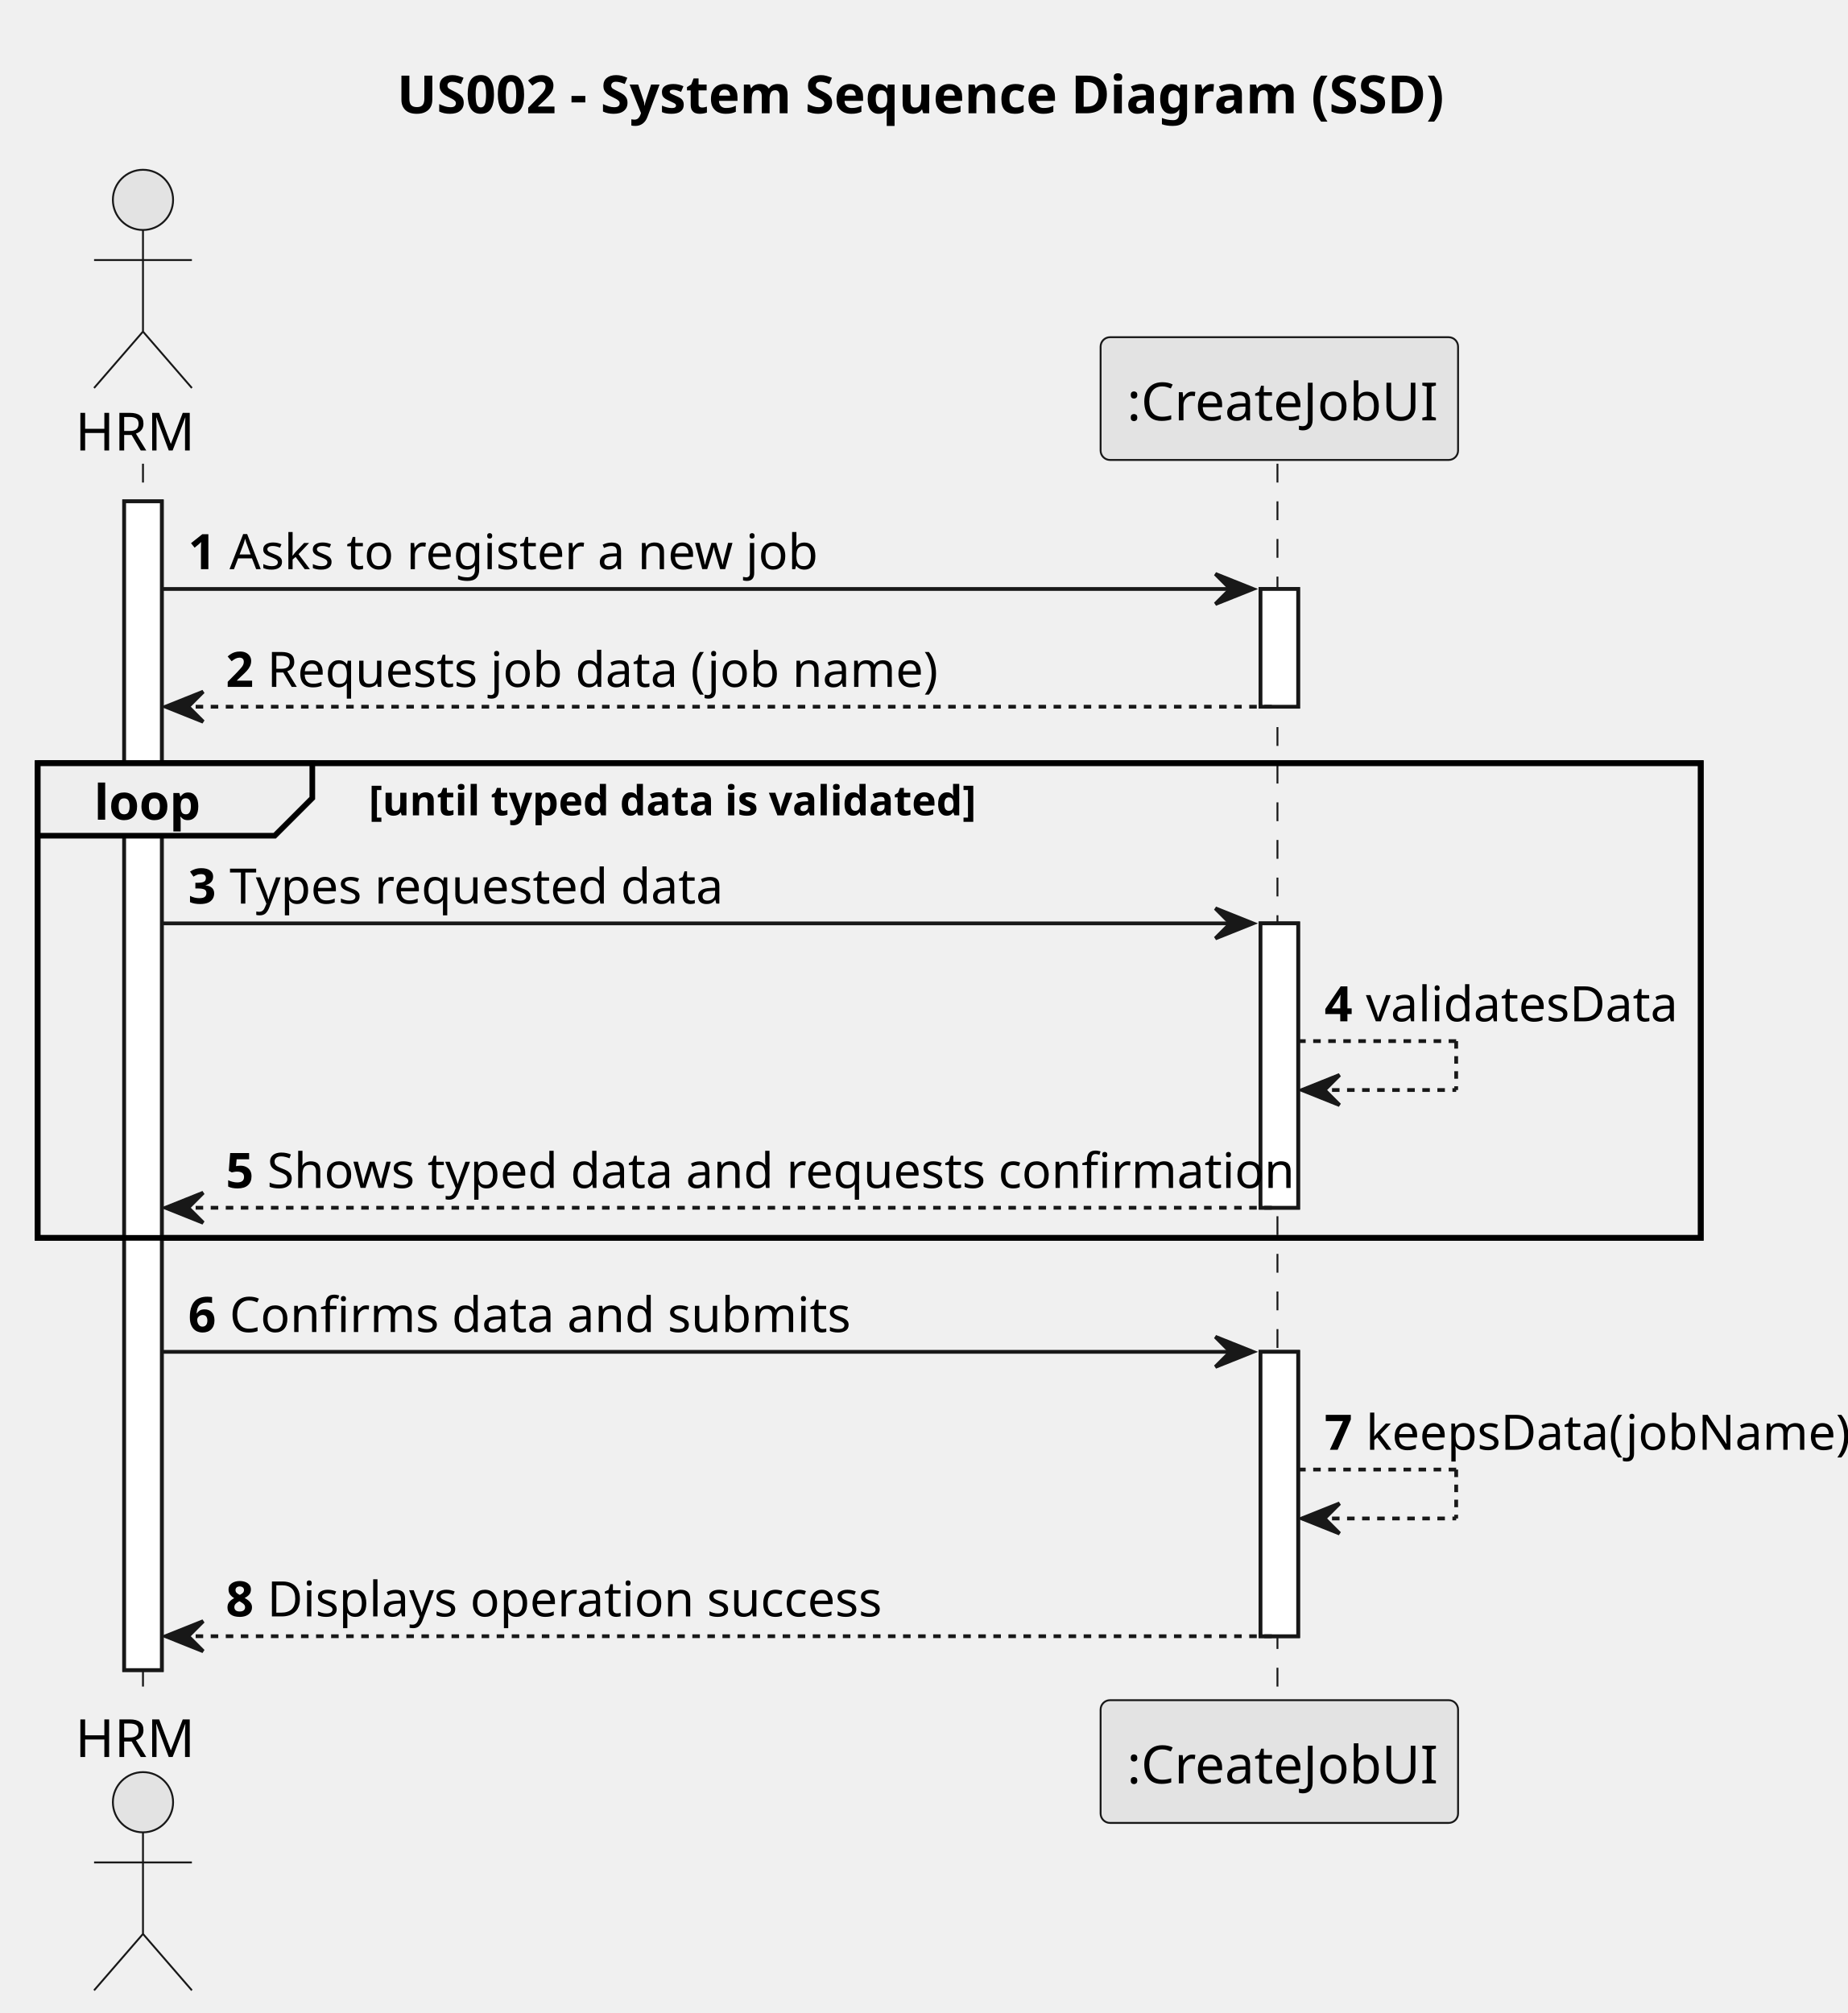
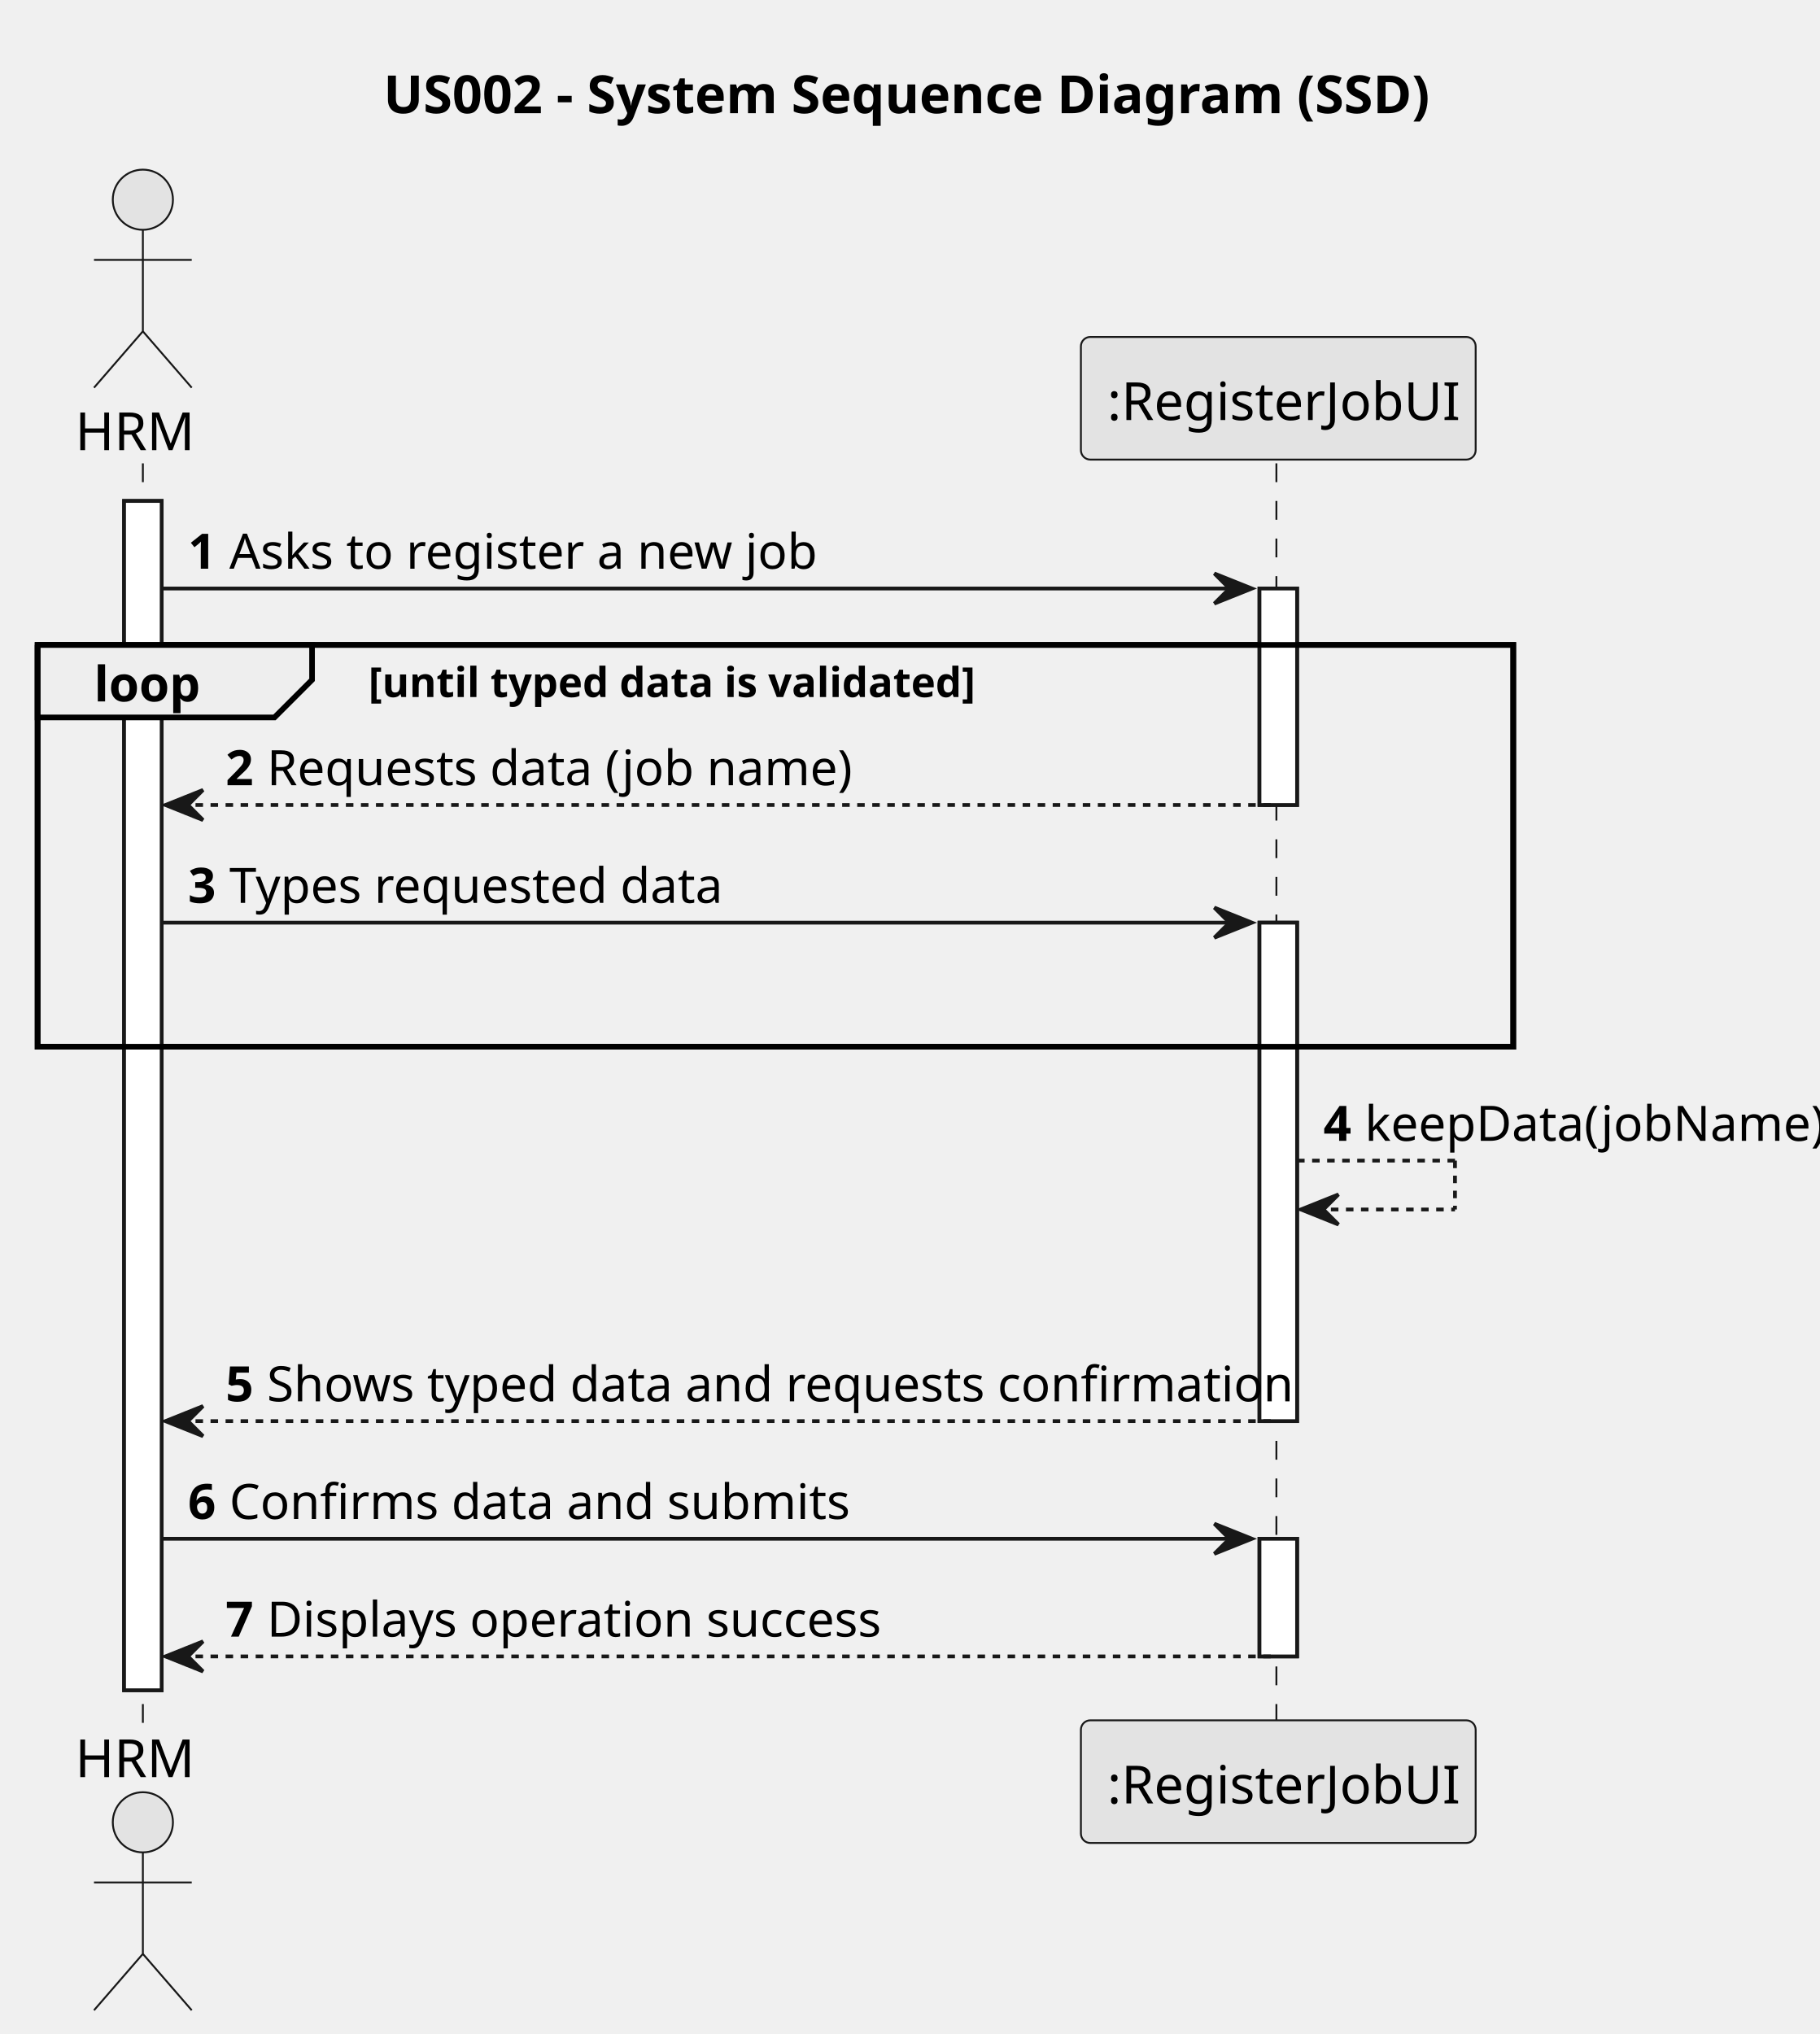
- <svg xmlns="http://www.w3.org/2000/svg" contentStyleType="text/css" height="535px" preserveAspectRatio="none" style="width:491px;height:535px;background:#FFFFFF;" version="1.1" viewBox="0 0 491 535" width="491px" zoomAndPan="magnify">
+ <svg xmlns="http://www.w3.org/2000/svg" contentStyleType="text/css" height="541px" preserveAspectRatio="none" style="width:484px;height:541px;background:#FFFFFF;" version="1.1" viewBox="0 0 484 541" width="484px" zoomAndPan="magnify">
  <defs />
  <g>
-     <text fill="#000000" font-family="sans-serif" font-size="14" font-weight="bold" lengthAdjust="spacing" textLength="284" x="105.5" y="30.107">US002 - System Sequence Diagram (SSD)</text>
-     <rect fill="#FFFFFF" height="310.619" style="stroke:#181818;stroke-width:1.0;" width="10" x="33" y="133.242" />
-     <rect fill="#FFFFFF" height="31.291" style="stroke:#181818;stroke-width:1.0;" width="10" x="335" y="156.533" />
-     <rect fill="#FFFFFF" height="75.582" style="stroke:#181818;stroke-width:1.0;" width="10" x="335" y="245.406" />
-     <rect fill="#FFFFFF" height="75.582" style="stroke:#181818;stroke-width:1.0;" width="10" x="335" y="359.279" />
-     <rect fill="none" height="126.164" style="stroke:#000000;stroke-width:1.5;" width="442" x="10" y="202.824" />
-     <line style="stroke:#181818;stroke-width:0.5;stroke-dasharray:5.0,5.0;" x1="38" x2="38" y1="123.242" y2="452.861" />
-     <line style="stroke:#181818;stroke-width:0.5;stroke-dasharray:5.0,5.0;" x1="339.5" x2="339.5" y1="123.242" y2="452.861" />
+     <text fill="#000000" font-family="sans-serif" font-size="14" font-weight="bold" lengthAdjust="spacing" textLength="284" x="102" y="30.107">US002 - System Sequence Diagram (SSD)</text>
+     <rect fill="#FFFFFF" height="316.328" style="stroke:#181818;stroke-width:1.0;" width="10" x="33" y="133.242" />
+     <rect fill="#FFFFFF" height="57.582" style="stroke:#181818;stroke-width:1.0;" width="10" x="335" y="156.533" />
+     <rect fill="#FFFFFF" height="132.582" style="stroke:#181818;stroke-width:1.0;" width="10" x="335" y="245.406" />
+     <rect fill="#FFFFFF" height="31.291" style="stroke:#181818;stroke-width:1.0;" width="10" x="335" y="409.279" />
+     <rect fill="none" height="106.873" style="stroke:#000000;stroke-width:1.5;" width="392.5" x="10" y="171.533" />
+     <line style="stroke:#181818;stroke-width:0.5;stroke-dasharray:5.0,5.0;" x1="38" x2="38" y1="123.242" y2="458.57" />
+     <line style="stroke:#181818;stroke-width:0.5;stroke-dasharray:5.0,5.0;" x1="339.5" x2="339.5" y1="123.242" y2="458.57" />
    <text fill="#000000" font-family="sans-serif" font-size="14" lengthAdjust="spacing" textLength="30" x="20" y="119.728">HRM</text>
    <ellipse cx="38" cy="53.121" fill="#E3E3E3" rx="8" ry="8" style="stroke:#181818;stroke-width:0.5;" />
    <path d="M38,61.121 L38,88.121 M25,69.121 L51,69.121 M38,88.121 L25,103.121 M38,88.121 L51,103.121 " fill="none" style="stroke:#181818;stroke-width:0.5;" />
-     <text fill="#000000" font-family="sans-serif" font-size="14" lengthAdjust="spacing" textLength="30" x="20" y="466.969">HRM</text>
-     <ellipse cx="38" cy="478.982" fill="#E3E3E3" rx="8" ry="8" style="stroke:#181818;stroke-width:0.5;" />
-     <path d="M38,486.982 L38,513.982 M25,494.982 L51,494.982 M38,513.982 L25,528.982 M38,513.982 L51,528.982 " fill="none" style="stroke:#181818;stroke-width:0.5;" />
-     <rect fill="#E3E3E3" height="32.621" rx="2.5" ry="2.5" style="stroke:#181818;stroke-width:0.5;" width="95" x="292.5" y="89.621" />
-     <text fill="#000000" font-family="sans-serif" font-size="14" lengthAdjust="spacing" textLength="81" x="299.5" y="111.728">:CreateJobUI</text>
-     <rect fill="#E3E3E3" height="32.621" rx="2.5" ry="2.5" style="stroke:#181818;stroke-width:0.5;" width="95" x="292.5" y="451.861" />
-     <text fill="#000000" font-family="sans-serif" font-size="14" lengthAdjust="spacing" textLength="81" x="299.5" y="473.969">:CreateJobUI</text>
-     <rect fill="#FFFFFF" height="310.619" style="stroke:#181818;stroke-width:1.0;" width="10" x="33" y="133.242" />
-     <rect fill="#FFFFFF" height="31.291" style="stroke:#181818;stroke-width:1.0;" width="10" x="335" y="156.533" />
-     <rect fill="#FFFFFF" height="75.582" style="stroke:#181818;stroke-width:1.0;" width="10" x="335" y="245.406" />
-     <rect fill="#FFFFFF" height="75.582" style="stroke:#181818;stroke-width:1.0;" width="10" x="335" y="359.279" />
+     <text fill="#000000" font-family="sans-serif" font-size="14" lengthAdjust="spacing" textLength="30" x="20" y="472.678">HRM</text>
+     <ellipse cx="38" cy="484.691" fill="#E3E3E3" rx="8" ry="8" style="stroke:#181818;stroke-width:0.5;" />
+     <path d="M38,492.691 L38,519.691 M25,500.691 L51,500.691 M38,519.691 L25,534.691 M38,519.691 L51,534.691 " fill="none" style="stroke:#181818;stroke-width:0.5;" />
+     <rect fill="#E3E3E3" height="32.621" rx="2.5" ry="2.5" style="stroke:#181818;stroke-width:0.5;" width="105" x="287.5" y="89.621" />
+     <text fill="#000000" font-family="sans-serif" font-size="14" lengthAdjust="spacing" textLength="91" x="294.5" y="111.728">:RegisterJobUI</text>
+     <rect fill="#E3E3E3" height="32.621" rx="2.5" ry="2.5" style="stroke:#181818;stroke-width:0.5;" width="105" x="287.5" y="457.57" />
+     <text fill="#000000" font-family="sans-serif" font-size="14" lengthAdjust="spacing" textLength="91" x="294.5" y="479.678">:RegisterJobUI</text>
+     <rect fill="#FFFFFF" height="316.328" style="stroke:#181818;stroke-width:1.0;" width="10" x="33" y="133.242" />
+     <rect fill="#FFFFFF" height="57.582" style="stroke:#181818;stroke-width:1.0;" width="10" x="335" y="156.533" />
+     <rect fill="#FFFFFF" height="132.582" style="stroke:#181818;stroke-width:1.0;" width="10" x="335" y="245.406" />
+     <rect fill="#FFFFFF" height="31.291" style="stroke:#181818;stroke-width:1.0;" width="10" x="335" y="409.279" />
    <polygon fill="#181818" points="323,152.533,333,156.533,323,160.533,327,156.533" style="stroke:#181818;stroke-width:1.0;" />
    <line style="stroke:#181818;stroke-width:1.0;" x1="43" x2="329" y1="156.533" y2="156.533" />
    <text fill="#000000" font-family="sans-serif" font-size="13" font-weight="bold" lengthAdjust="spacing" textLength="7" x="50" y="151.27">1</text>
    <text fill="#000000" font-family="sans-serif" font-size="13" lengthAdjust="spacing" textLength="151" x="61" y="151.27">Asks to register a new job</text>
-     <polygon fill="#181818" points="54,183.824,44,187.824,54,191.824,50,187.824" style="stroke:#181818;stroke-width:1.0;" />
-     <line style="stroke:#181818;stroke-width:1.0;stroke-dasharray:2.0,2.0;" x1="48" x2="339" y1="187.824" y2="187.824" />
-     <text fill="#000000" font-family="sans-serif" font-size="13" font-weight="bold" lengthAdjust="spacing" textLength="7" x="60" y="182.561">2</text>
-     <text fill="#000000" font-family="sans-serif" font-size="13" lengthAdjust="spacing" textLength="170" x="71" y="182.561">Requests job data (job name)</text>
-     <path d="M10,202.824 L83,202.824 L83,212.115 L73,222.115 L10,222.115 L10,202.824 " fill="#EEEEEE" style="stroke:#000000;stroke-width:1.5;" />
-     <rect fill="none" height="126.164" style="stroke:#000000;stroke-width:1.5;" width="442" x="10" y="202.824" />
-     <text fill="#000000" font-family="sans-serif" font-size="13" font-weight="bold" lengthAdjust="spacing" textLength="28" x="25" y="217.852">loop</text>
-     <text fill="#000000" font-family="sans-serif" font-size="11" font-weight="bold" lengthAdjust="spacing" textLength="157" x="98" y="216.694">[until typed data is validated]</text>
+     <path d="M10,171.533 L83,171.533 L83,180.824 L73,190.824 L10,190.824 L10,171.533 " fill="#EEEEEE" style="stroke:#000000;stroke-width:1.5;" />
+     <rect fill="none" height="106.873" style="stroke:#000000;stroke-width:1.5;" width="392.5" x="10" y="171.533" />
+     <text fill="#000000" font-family="sans-serif" font-size="13" font-weight="bold" lengthAdjust="spacing" textLength="28" x="25" y="186.561">loop</text>
+     <text fill="#000000" font-family="sans-serif" font-size="11" font-weight="bold" lengthAdjust="spacing" textLength="157" x="98" y="185.403">[until typed data is validated]</text>
+     <polygon fill="#181818" points="54,210.115,44,214.115,54,218.115,50,214.115" style="stroke:#181818;stroke-width:1.0;" />
+     <line style="stroke:#181818;stroke-width:1.0;stroke-dasharray:2.0,2.0;" x1="48" x2="339" y1="214.115" y2="214.115" />
+     <text fill="#000000" font-family="sans-serif" font-size="13" font-weight="bold" lengthAdjust="spacing" textLength="7" x="60" y="208.852">2</text>
+     <text fill="#000000" font-family="sans-serif" font-size="13" lengthAdjust="spacing" textLength="149" x="71" y="208.852">Requests data (job name)</text>
    <polygon fill="#181818" points="323,241.406,333,245.406,323,249.406,327,245.406" style="stroke:#181818;stroke-width:1.0;" />
    <line style="stroke:#181818;stroke-width:1.0;" x1="43" x2="329" y1="245.406" y2="245.406" />
    <text fill="#000000" font-family="sans-serif" font-size="13" font-weight="bold" lengthAdjust="spacing" textLength="7" x="50" y="240.144">3</text>
    <text fill="#000000" font-family="sans-serif" font-size="13" lengthAdjust="spacing" textLength="125" x="61" y="240.144">Types requested data</text>
-     <line style="stroke:#181818;stroke-width:1.0;stroke-dasharray:2.0,2.0;" x1="345" x2="387" y1="276.697" y2="276.697" />
-     <line style="stroke:#181818;stroke-width:1.0;stroke-dasharray:2.0,2.0;" x1="387" x2="387" y1="276.697" y2="289.697" />
-     <line style="stroke:#181818;stroke-width:1.0;stroke-dasharray:2.0,2.0;" x1="346" x2="387" y1="289.697" y2="289.697" />
-     <polygon fill="#181818" points="356,285.697,346,289.697,356,293.697,352,289.697" style="stroke:#181818;stroke-width:1.0;" />
-     <text fill="#000000" font-family="sans-serif" font-size="13" font-weight="bold" lengthAdjust="spacing" textLength="7" x="352" y="271.435">4</text>
-     <text fill="#000000" font-family="sans-serif" font-size="13" lengthAdjust="spacing" textLength="77" x="363" y="271.435">validatesData</text>
-     <polygon fill="#181818" points="54,316.988,44,320.988,54,324.988,50,320.988" style="stroke:#181818;stroke-width:1.0;" />
-     <line style="stroke:#181818;stroke-width:1.0;stroke-dasharray:2.0,2.0;" x1="48" x2="339" y1="320.988" y2="320.988" />
-     <text fill="#000000" font-family="sans-serif" font-size="13" font-weight="bold" lengthAdjust="spacing" textLength="7" x="60" y="315.726">5</text>
-     <text fill="#000000" font-family="sans-serif" font-size="13" lengthAdjust="spacing" textLength="257" x="71" y="315.726">Shows typed data and requests confirmation</text>
-     <polygon fill="#181818" points="323,355.279,333,359.279,323,363.279,327,359.279" style="stroke:#181818;stroke-width:1.0;" />
-     <line style="stroke:#181818;stroke-width:1.0;" x1="43" x2="329" y1="359.279" y2="359.279" />
-     <text fill="#000000" font-family="sans-serif" font-size="13" font-weight="bold" lengthAdjust="spacing" textLength="7" x="50" y="354.017">6</text>
-     <text fill="#000000" font-family="sans-serif" font-size="13" lengthAdjust="spacing" textLength="155" x="61" y="354.017">Confirms data and submits</text>
-     <line style="stroke:#181818;stroke-width:1.0;stroke-dasharray:2.0,2.0;" x1="345" x2="387" y1="390.57" y2="390.57" />
-     <line style="stroke:#181818;stroke-width:1.0;stroke-dasharray:2.0,2.0;" x1="387" x2="387" y1="390.57" y2="403.57" />
-     <line style="stroke:#181818;stroke-width:1.0;stroke-dasharray:2.0,2.0;" x1="346" x2="387" y1="403.57" y2="403.57" />
-     <polygon fill="#181818" points="356,399.57,346,403.57,356,407.57,352,403.57" style="stroke:#181818;stroke-width:1.0;" />
-     <text fill="#000000" font-family="sans-serif" font-size="13" font-weight="bold" lengthAdjust="spacing" textLength="7" x="352" y="385.308">7</text>
-     <text fill="#000000" font-family="sans-serif" font-size="13" lengthAdjust="spacing" textLength="121" x="363" y="385.308">keepsData(jobName)</text>
-     <polygon fill="#181818" points="54,430.861,44,434.861,54,438.861,50,434.861" style="stroke:#181818;stroke-width:1.0;" />
-     <line style="stroke:#181818;stroke-width:1.0;stroke-dasharray:2.0,2.0;" x1="48" x2="339" y1="434.861" y2="434.861" />
-     <text fill="#000000" font-family="sans-serif" font-size="13" font-weight="bold" lengthAdjust="spacing" textLength="7" x="60" y="429.599">8</text>
-     <text fill="#000000" font-family="sans-serif" font-size="13" lengthAdjust="spacing" textLength="160" x="71" y="429.599">Displays operation success</text>
+     <line style="stroke:#181818;stroke-width:1.0;stroke-dasharray:2.0,2.0;" x1="345" x2="387" y1="308.697" y2="308.697" />
+     <line style="stroke:#181818;stroke-width:1.0;stroke-dasharray:2.0,2.0;" x1="387" x2="387" y1="308.697" y2="321.697" />
+     <line style="stroke:#181818;stroke-width:1.0;stroke-dasharray:2.0,2.0;" x1="346" x2="387" y1="321.697" y2="321.697" />
+     <polygon fill="#181818" points="356,317.697,346,321.697,356,325.697,352,321.697" style="stroke:#181818;stroke-width:1.0;" />
+     <text fill="#000000" font-family="sans-serif" font-size="13" font-weight="bold" lengthAdjust="spacing" textLength="7" x="352" y="303.435">4</text>
+     <text fill="#000000" font-family="sans-serif" font-size="13" lengthAdjust="spacing" textLength="114" x="363" y="303.435">keepData(jobName)</text>
+     <polygon fill="#181818" points="54,373.988,44,377.988,54,381.988,50,377.988" style="stroke:#181818;stroke-width:1.0;" />
+     <line style="stroke:#181818;stroke-width:1.0;stroke-dasharray:2.0,2.0;" x1="48" x2="339" y1="377.988" y2="377.988" />
+     <text fill="#000000" font-family="sans-serif" font-size="13" font-weight="bold" lengthAdjust="spacing" textLength="7" x="60" y="372.726">5</text>
+     <text fill="#000000" font-family="sans-serif" font-size="13" lengthAdjust="spacing" textLength="257" x="71" y="372.726">Shows typed data and requests confirmation</text>
+     <polygon fill="#181818" points="323,405.279,333,409.279,323,413.279,327,409.279" style="stroke:#181818;stroke-width:1.0;" />
+     <line style="stroke:#181818;stroke-width:1.0;" x1="43" x2="329" y1="409.279" y2="409.279" />
+     <text fill="#000000" font-family="sans-serif" font-size="13" font-weight="bold" lengthAdjust="spacing" textLength="7" x="50" y="404.017">6</text>
+     <text fill="#000000" font-family="sans-serif" font-size="13" lengthAdjust="spacing" textLength="155" x="61" y="404.017">Confirms data and submits</text>
+     <polygon fill="#181818" points="54,436.57,44,440.57,54,444.57,50,440.57" style="stroke:#181818;stroke-width:1.0;" />
+     <line style="stroke:#181818;stroke-width:1.0;stroke-dasharray:2.0,2.0;" x1="48" x2="339" y1="440.57" y2="440.57" />
+     <text fill="#000000" font-family="sans-serif" font-size="13" font-weight="bold" lengthAdjust="spacing" textLength="7" x="60" y="435.308">7</text>
+     <text fill="#000000" font-family="sans-serif" font-size="13" lengthAdjust="spacing" textLength="160" x="71" y="435.308">Displays operation success</text>
  </g>
</svg>
